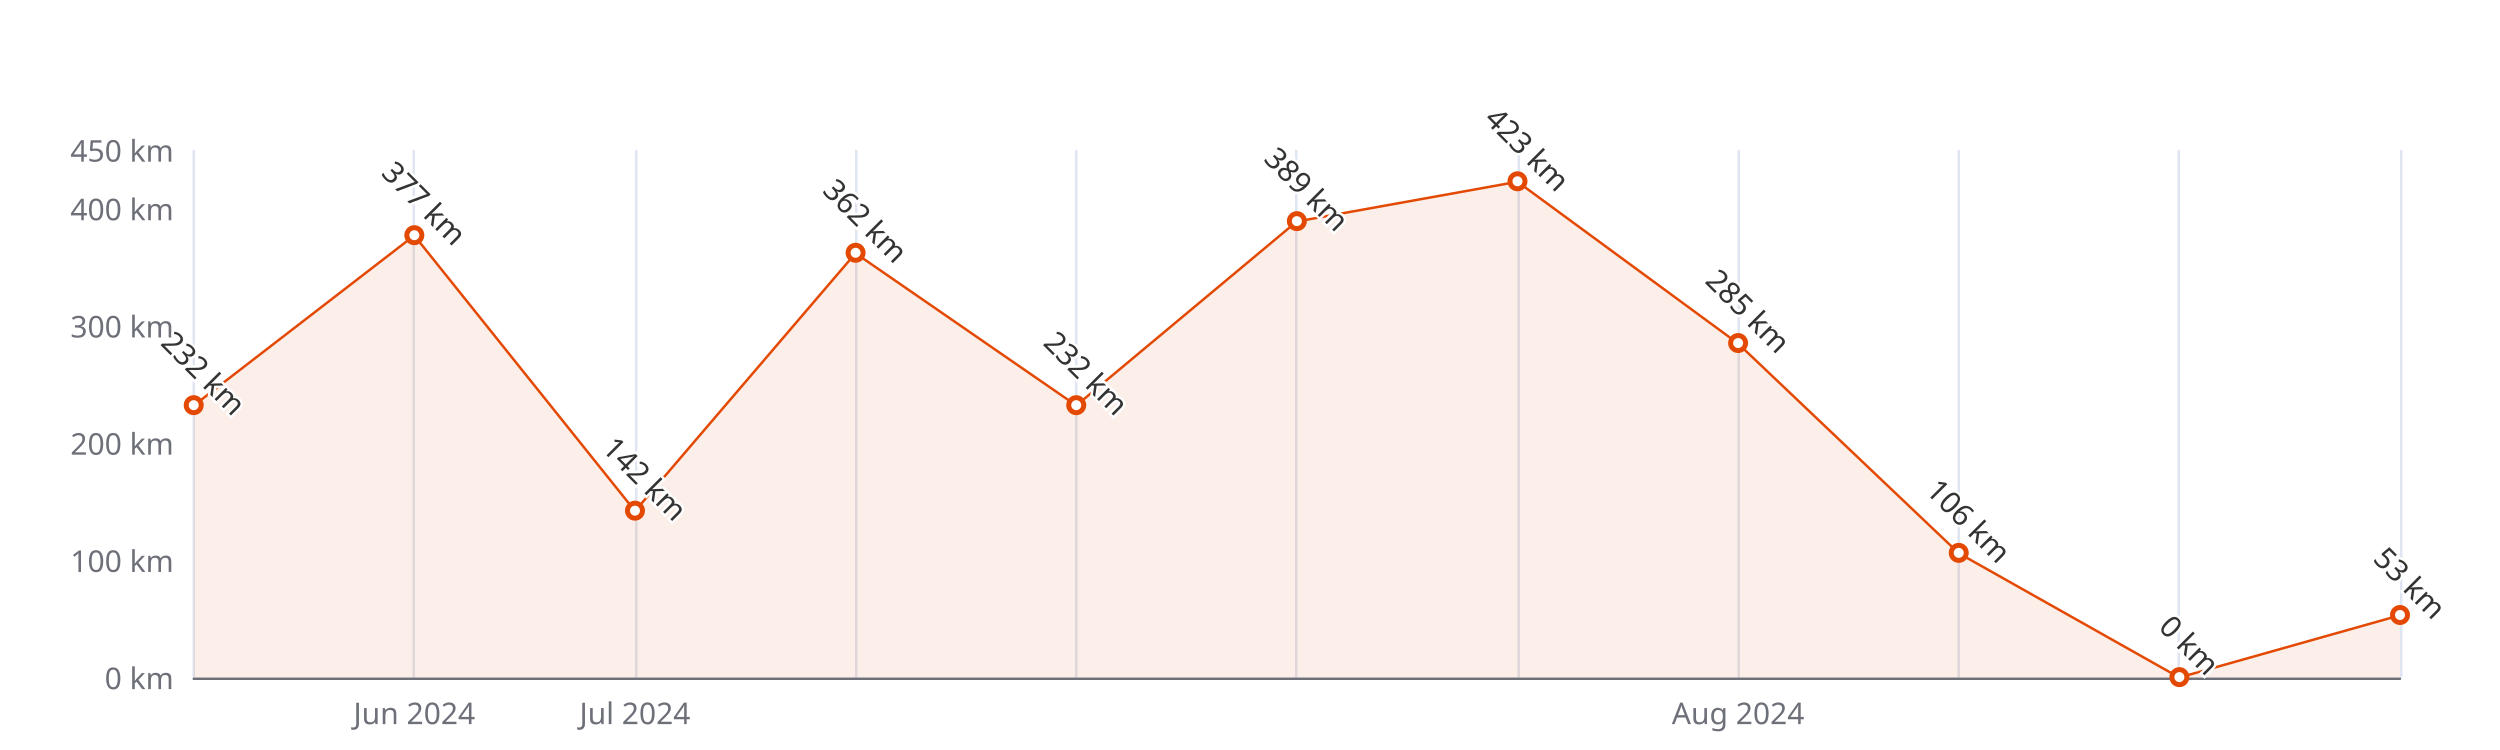
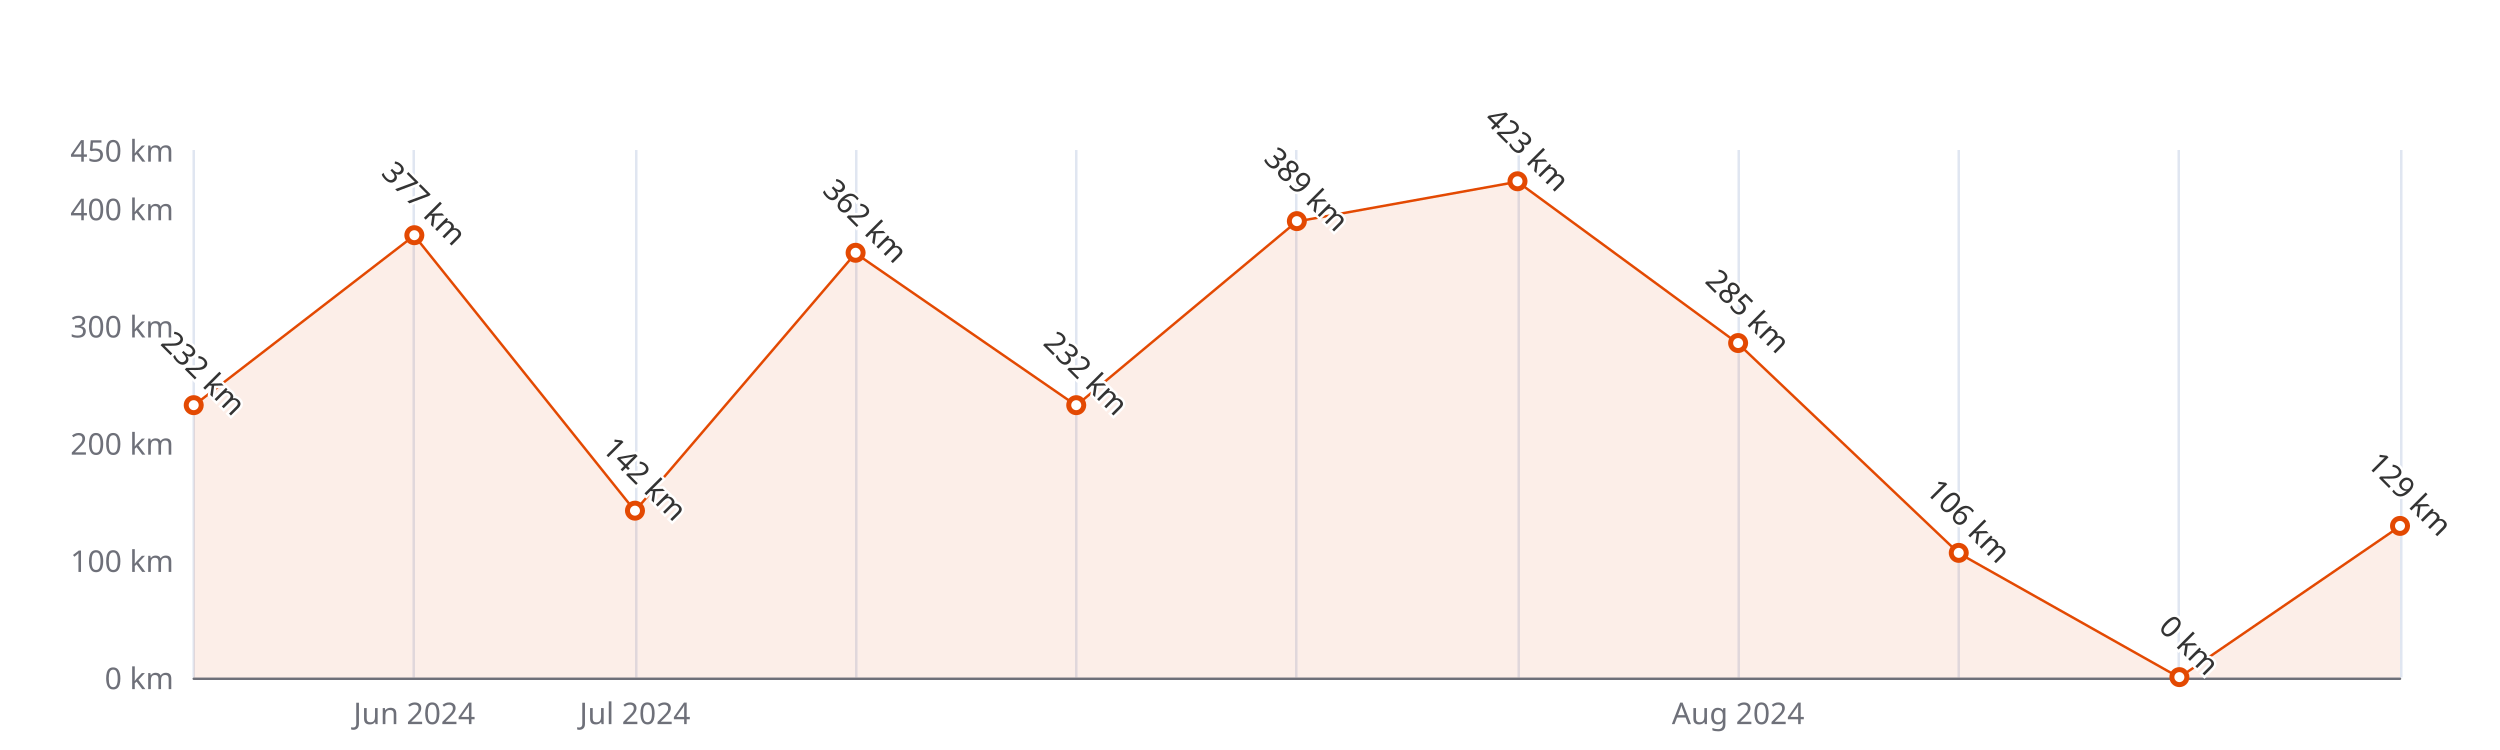
<svg xmlns="http://www.w3.org/2000/svg" width="1000" height="300" version="1.1" baseProfile="full" viewBox="0 0 1000 300">
  <rect width="1000" height="300" x="0" y="0" id="0" fill="#ffffff" />
  <path d="M77.5 60L77.5 271" fill="none" stroke="#E0E6F1" />
  <path d="M165.5 60L165.5 271" fill="none" stroke="#E0E6F1" />
  <path d="M254.5 60L254.5 271" fill="none" stroke="#E0E6F1" />
  <path d="M342.5 60L342.5 271" fill="none" stroke="#E0E6F1" />
  <path d="M430.5 60L430.5 271" fill="none" stroke="#E0E6F1" />
  <path d="M518.5 60L518.5 271" fill="none" stroke="#E0E6F1" />
  <path d="M607.5 60L607.5 271" fill="none" stroke="#E0E6F1" />
  <path d="M695.5 60L695.5 271" fill="none" stroke="#E0E6F1" />
  <path d="M783.5 60L783.5 271" fill="none" stroke="#E0E6F1" />
  <path d="M871.5 60L871.5 271" fill="none" stroke="#E0E6F1" />
  <path d="M960.5 60L960.5 271" fill="none" stroke="#E0E6F1" />
  <path d="M77.5 271.5L960 271.5" fill="none" stroke="#6E7079" stroke-linecap="round" />
  <text dominant-baseline="central" text-anchor="end" style="font-size:12px;font-family:sans-serif;" xml:space="preserve" transform="translate(69.48 271)" fill="#6E7079">0 km</text>
  <text dominant-baseline="central" text-anchor="end" style="font-size:12px;font-family:sans-serif;" xml:space="preserve" transform="translate(69.48 224.1111)" fill="#6E7079">100 km</text>
  <text dominant-baseline="central" text-anchor="end" style="font-size:12px;font-family:sans-serif;" xml:space="preserve" transform="translate(69.48 177.2222)" fill="#6E7079">200 km</text>
  <text dominant-baseline="central" text-anchor="end" style="font-size:12px;font-family:sans-serif;" xml:space="preserve" transform="translate(69.48 130.3333)" fill="#6E7079">300 km</text>
  <text dominant-baseline="central" text-anchor="end" style="font-size:12px;font-family:sans-serif;" xml:space="preserve" transform="translate(69.48 83.4444)" fill="#6E7079">400 km</text>
  <text dominant-baseline="central" text-anchor="end" style="font-size:12px;font-family:sans-serif;" xml:space="preserve" transform="translate(69.48 60)" fill="#6E7079">450 km</text>
  <text dominant-baseline="central" text-anchor="middle" style="font-size:12px;font-family:sans-serif;" xml:space="preserve" y="6" transform="translate(165.732 279)" fill="#6E7079">Jun 2024</text>
  <text dominant-baseline="central" text-anchor="middle" style="font-size:12px;font-family:sans-serif;" xml:space="preserve" y="6" transform="translate(253.984 279)" fill="#6E7079">Jul 2024</text>
  <text dominant-baseline="central" text-anchor="middle" style="font-size:12px;font-family:sans-serif;" xml:space="preserve" y="6" transform="translate(695.244 279)" fill="#6E7079">Aug 2024</text>
  <g clip-path="url(#zr5-c0)">
-     <path d="M77.5 162.2L165.7 94.2L254 204.4L342.2 101.3L430.5 162.2L518.7 88.6L607 72.7L695.2 137.4L783.5 221.3L871.7 271L960 246.1L960 271L871.7 271L783.5 271L695.2 271L607 271L518.7 271L430.5 271L342.2 271L254 271L165.7 271L77.5 271Z" fill="rgb(227,73,2)" fill-opacity="0.09" />
-     <path d="M77.5 162.2L165.7 94.2L254 204.4L342.2 101.3L430.5 162.2L518.7 88.6L607 72.7L695.2 137.4L783.5 221.3L871.7 271L960 246.1" fill="none" stroke="#E34902" stroke-linejoin="bevel" />
+     <path d="M77.5 162.2L165.7 94.2L254 204.4L342.2 101.3L430.5 162.2L518.7 88.6L607 72.7L695.2 137.4L783.5 221.3L871.7 271L960 210.5L960 271L871.7 271L783.5 271L695.2 271L607 271L518.7 271L430.5 271L342.2 271L254 271L165.7 271L77.5 271Z" fill="rgb(227,73,2)" fill-opacity="0.09" />
+     <path d="M77.5 162.2L165.7 94.2L254 204.4L342.2 101.3L430.5 162.2L518.7 88.6L607 72.7L695.2 137.4L783.5 221.3L871.7 271L960 210.5" fill="none" stroke="#E34902" stroke-linejoin="bevel" />
  </g>
  <path d="M1 0A1 1 0 1 1 1 -0.1A1 1 0 0 1 1 0" transform="matrix(3,0,0,3,77.48,162.2178)" fill="#fff" stroke="#E34902" stroke-width="0.667" />
  <path d="M1 0A1 1 0 1 1 1 -0.1A1 1 0 0 1 1 0" transform="matrix(3,0,0,3,165.732,94.2289)" fill="#fff" stroke="#E34902" stroke-width="0.667" />
  <path d="M1 0A1 1 0 1 1 1 -0.1A1 1 0 0 1 1 0" transform="matrix(3,0,0,3,253.984,204.4178)" fill="#fff" stroke="#E34902" stroke-width="0.667" />
  <path d="M1 0A1 1 0 1 1 1 -0.1A1 1 0 0 1 1 0" transform="matrix(3,0,0,3,342.236,101.2622)" fill="#fff" stroke="#E34902" stroke-width="0.667" />
  <path d="M1 0A1 1 0 1 1 1 -0.1A1 1 0 0 1 1 0" transform="matrix(3,0,0,3,430.488,162.2178)" fill="#fff" stroke="#E34902" stroke-width="0.667" />
  <path d="M1 0A1 1 0 1 1 1 -0.1A1 1 0 0 1 1 0" transform="matrix(3,0,0,3,518.74,88.6022)" fill="#fff" stroke="#E34902" stroke-width="0.667" />
  <path d="M1 0A1 1 0 1 1 1 -0.1A1 1 0 0 1 1 0" transform="matrix(3,0,0,3,606.992,72.66)" fill="#fff" stroke="#E34902" stroke-width="0.667" />
  <path d="M1 0A1 1 0 1 1 1 -0.1A1 1 0 0 1 1 0" transform="matrix(3,0,0,3,695.244,137.3667)" fill="#fff" stroke="#E34902" stroke-width="0.667" />
  <path d="M1 0A1 1 0 1 1 1 -0.1A1 1 0 0 1 1 0" transform="matrix(3,0,0,3,783.496,221.2978)" fill="#fff" stroke="#E34902" stroke-width="0.667" />
  <path d="M1 0A1 1 0 1 1 1 -0.1A1 1 0 0 1 1 0" transform="matrix(3,0,0,3,871.748,271)" fill="#fff" stroke="#E34902" stroke-width="0.667" />
-   <path d="M1 0A1 1 0 1 1 1 -0.1A1 1 0 0 1 1 0" transform="matrix(3,0,0,3,960,246.1489)" fill="#fff" stroke="#E34902" stroke-width="0.667" />
+   <path d="M1 0A1 1 0 1 1 1 -0.1A1 1 0 0 1 1 0" transform="matrix(3,0,0,3,960,210.5133)" fill="#fff" stroke="#E34902" stroke-width="0.667" />
  <text dominant-baseline="central" text-anchor="middle" style="font-size:12px;font-family:sans-serif;" xml:space="preserve" y="-6" transform="matrix(0.707,0.707,-0.707,0.707,77.48,153.2178)" fill="#333" stroke="rgb(255,255,255)" stroke-width="2" paint-order="stroke" stroke-miterlimit="2">232 km</text>
  <text dominant-baseline="central" text-anchor="middle" style="font-size:12px;font-family:sans-serif;" xml:space="preserve" y="-6" transform="matrix(0.707,0.707,-0.707,0.707,165.732,85.2289)" fill="#333" stroke="rgb(255,255,255)" stroke-width="2" paint-order="stroke" stroke-miterlimit="2">377 km</text>
  <text dominant-baseline="central" text-anchor="middle" style="font-size:12px;font-family:sans-serif;" xml:space="preserve" y="-6" transform="matrix(0.707,0.707,-0.707,0.707,253.984,195.4178)" fill="#333" stroke="rgb(255,255,255)" stroke-width="2" paint-order="stroke" stroke-miterlimit="2">142 km</text>
  <text dominant-baseline="central" text-anchor="middle" style="font-size:12px;font-family:sans-serif;" xml:space="preserve" y="-6" transform="matrix(0.707,0.707,-0.707,0.707,342.236,92.2622)" fill="#333" stroke="rgb(255,255,255)" stroke-width="2" paint-order="stroke" stroke-miterlimit="2">362 km</text>
  <text dominant-baseline="central" text-anchor="middle" style="font-size:12px;font-family:sans-serif;" xml:space="preserve" y="-6" transform="matrix(0.707,0.707,-0.707,0.707,430.488,153.2178)" fill="#333" stroke="rgb(255,255,255)" stroke-width="2" paint-order="stroke" stroke-miterlimit="2">232 km</text>
  <text dominant-baseline="central" text-anchor="middle" style="font-size:12px;font-family:sans-serif;" xml:space="preserve" y="-6" transform="matrix(0.707,0.707,-0.707,0.707,518.74,79.6022)" fill="#333" stroke="rgb(255,255,255)" stroke-width="2" paint-order="stroke" stroke-miterlimit="2">389 km</text>
  <text dominant-baseline="central" text-anchor="middle" style="font-size:12px;font-family:sans-serif;" xml:space="preserve" y="-6" transform="matrix(0.707,0.707,-0.707,0.707,606.992,63.66)" fill="#333" stroke="rgb(255,255,255)" stroke-width="2" paint-order="stroke" stroke-miterlimit="2">423 km</text>
  <text dominant-baseline="central" text-anchor="middle" style="font-size:12px;font-family:sans-serif;" xml:space="preserve" y="-6" transform="matrix(0.707,0.707,-0.707,0.707,695.244,128.3667)" fill="#333" stroke="rgb(255,255,255)" stroke-width="2" paint-order="stroke" stroke-miterlimit="2">285 km</text>
  <text dominant-baseline="central" text-anchor="middle" style="font-size:12px;font-family:sans-serif;" xml:space="preserve" y="-6" transform="matrix(0.707,0.707,-0.707,0.707,783.496,212.2978)" fill="#333" stroke="rgb(255,255,255)" stroke-width="2" paint-order="stroke" stroke-miterlimit="2">106 km</text>
  <text dominant-baseline="central" text-anchor="middle" style="font-size:12px;font-family:sans-serif;" xml:space="preserve" y="-6" transform="matrix(0.707,0.707,-0.707,0.707,871.748,262)" fill="#333" stroke="rgb(255,255,255)" stroke-width="2" paint-order="stroke" stroke-miterlimit="2">0 km</text>
-   <text dominant-baseline="central" text-anchor="middle" style="font-size:12px;font-family:sans-serif;" xml:space="preserve" y="-6" transform="matrix(0.707,0.707,-0.707,0.707,960,237.1489)" fill="#333" stroke="rgb(255,255,255)" stroke-width="2" paint-order="stroke" stroke-miterlimit="2">53 km</text>
+   <text dominant-baseline="central" text-anchor="middle" style="font-size:12px;font-family:sans-serif;" xml:space="preserve" y="-6" transform="matrix(0.707,0.707,-0.707,0.707,960,201.5133)" fill="#333" stroke="rgb(255,255,255)" stroke-width="2" paint-order="stroke" stroke-miterlimit="2">129 km</text>
  <defs>
    <clipPath id="zr5-c0">
      <path d="M76 59.5l884 0l0 212l-884 0Z" fill="#000" />
    </clipPath>
  </defs>
</svg>
